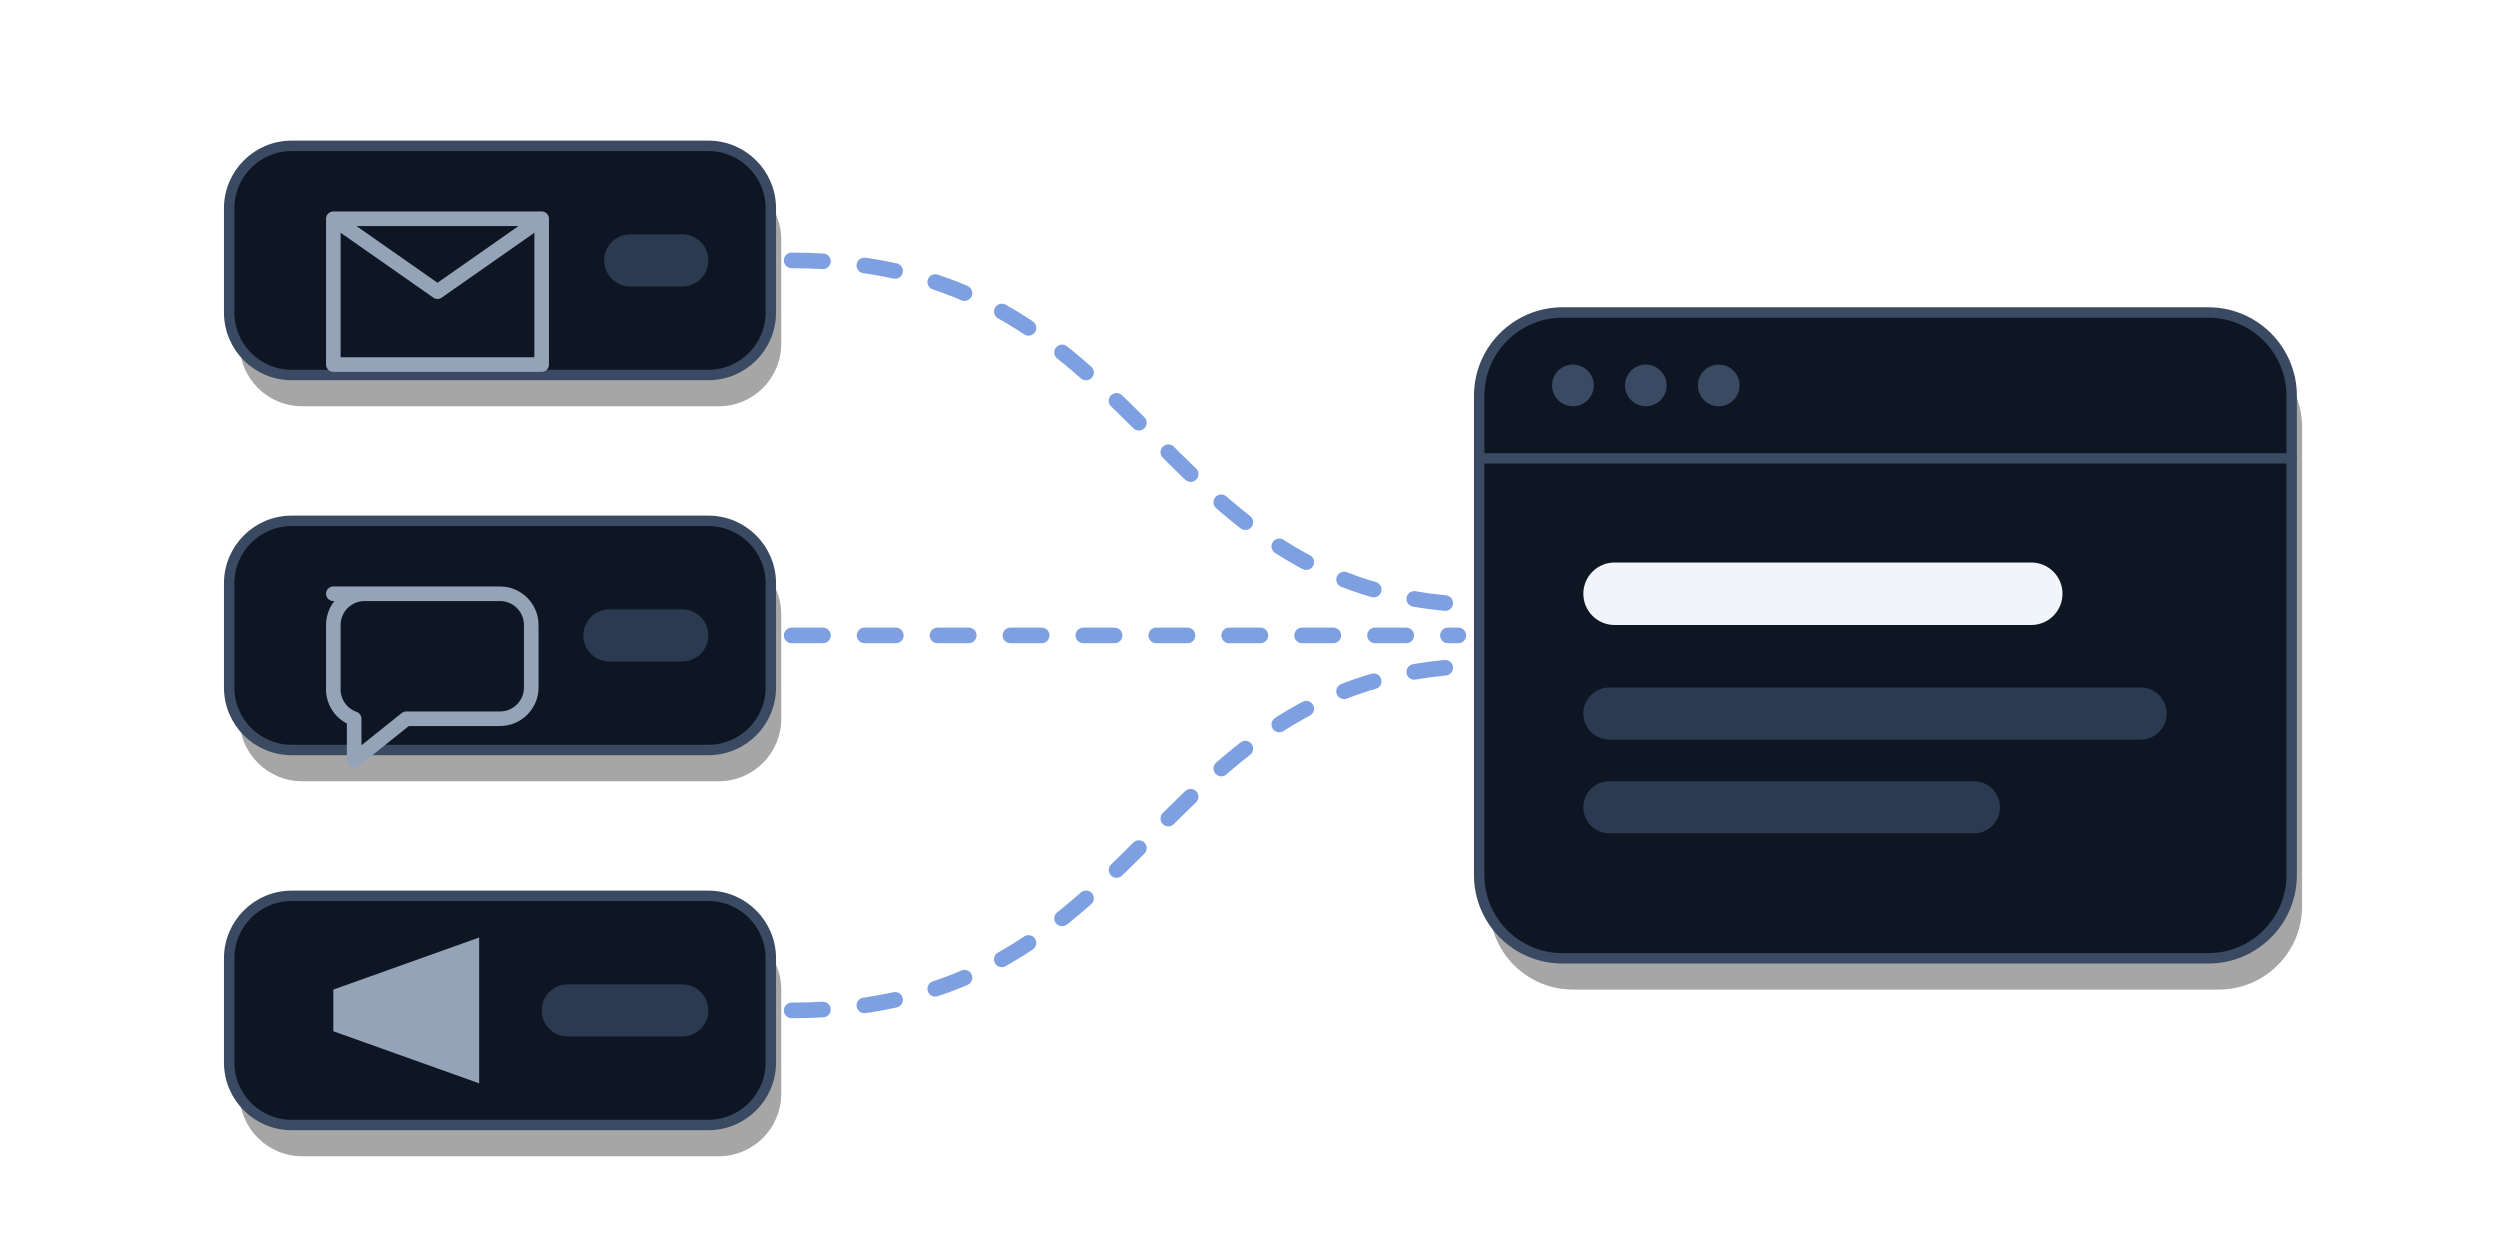
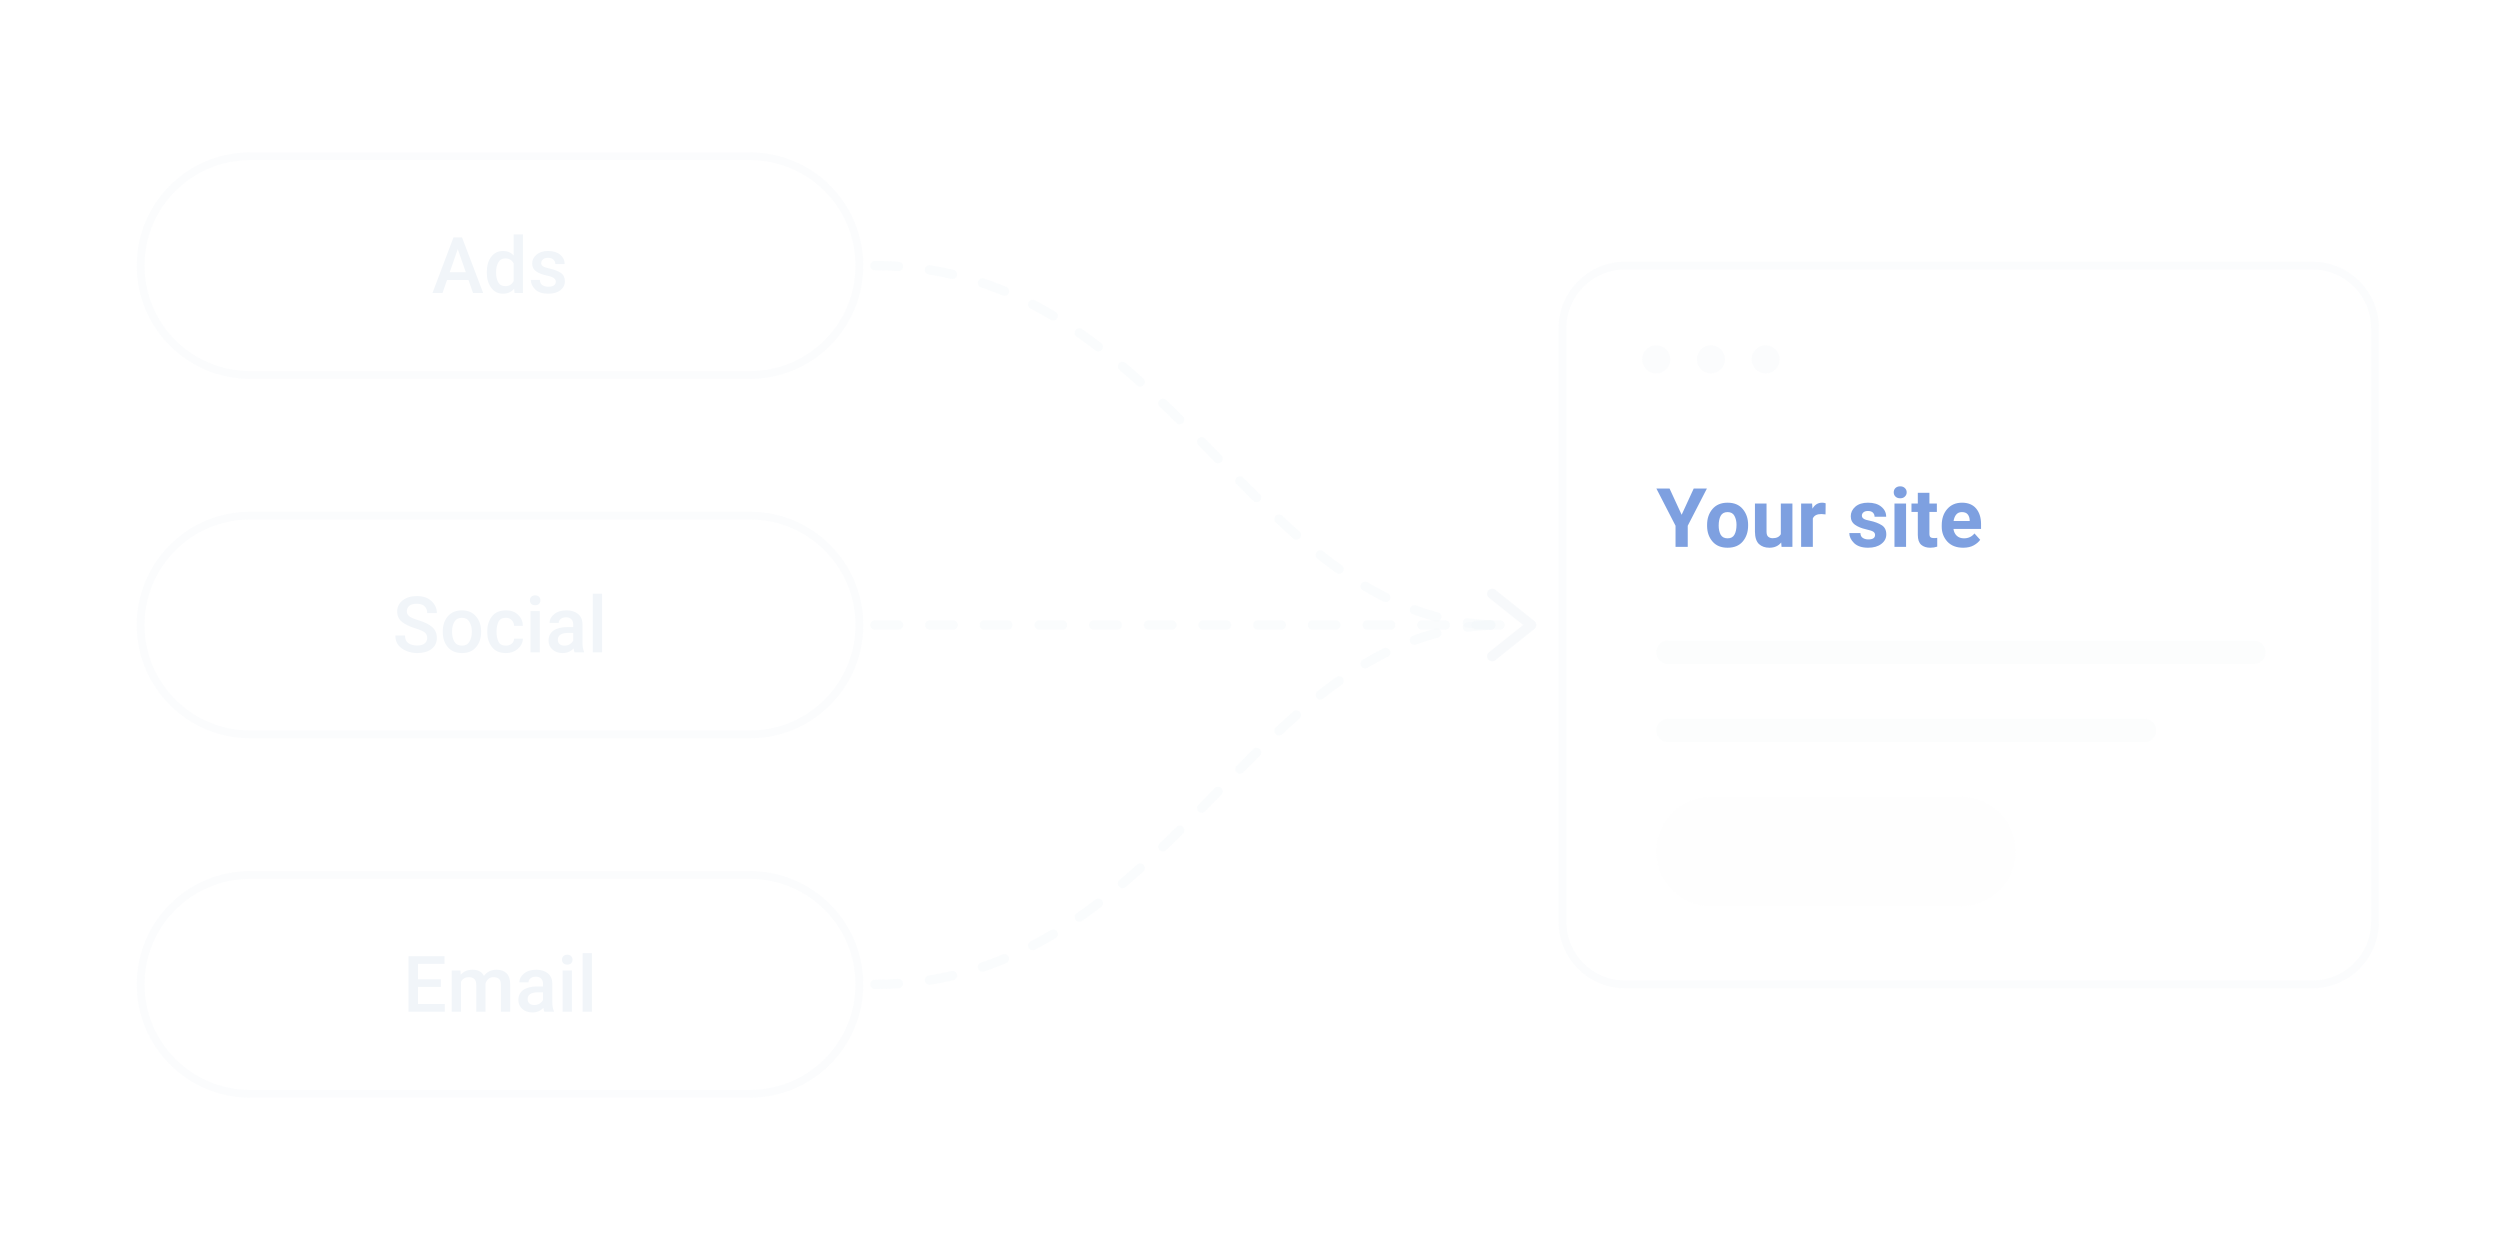
- <svg xmlns="http://www.w3.org/2000/svg" width="240" height="120" viewBox="0 0 240 120" fill="none" stroke-linecap="round" stroke-linejoin="round">
-   <rect x="23" y="17" width="52" height="22" rx="6" fill="#000000" opacity=".35" />
-   <rect x="22" y="14" width="52" height="22" rx="6" fill="#0f1623" stroke="#3a4a63" />
-   <rect x="23" y="53" width="52" height="22" rx="6" fill="#000000" opacity=".35" />
-   <rect x="22" y="50" width="52" height="22" rx="6" fill="#0f1623" stroke="#3a4a63" />
-   <rect x="23" y="89" width="52" height="22" rx="6" fill="#000000" opacity=".35" />
-   <rect x="22" y="86" width="52" height="22" rx="6" fill="#0f1623" stroke="#3a4a63" />
-   <path d="M32 21l10 7 10-7M32 21h20v14H32z" stroke="#94a3b8" stroke-width="1.4" fill="none" />
-   <rect x="58" y="22.5" width="10" height="5" rx="2.5" fill="#2c3a51" />
-   <path d="M32 57h16a3 3 0 013 3v6a3 3 0 01-3 3h-9l-5 4v-4a3 3 0 01-2-3v-6a3 3 0 013-3z" fill="none" stroke="#94a3b8" stroke-width="1.4" />
-   <rect x="56" y="58.5" width="12" height="5" rx="2.5" fill="#2c3a51" />
-   <path d="M32 95l14-5v14l-14-5z" fill="#94a3b8" />
-   <rect x="52" y="94.5" width="16" height="5" rx="2.5" fill="#2c3a51" />
-   <path d="M76 25C110 25 110 56 140 58M76 61h64M76 97C110 97 110 66 140 64" stroke="#7ea0e0" stroke-width="1.5" fill="none" stroke-dasharray="3 4" />
-   <rect x="143" y="33" width="78" height="62" rx="8" fill="#000000" opacity=".35" />
-   <rect x="142" y="30" width="78" height="62" rx="8" fill="#0f1623" stroke="#3a4a63" />
-   <path d="M142 44h78" stroke="#3a4a63" />
-   <circle cx="151" cy="37" r="2" fill="#3a4a63" />
-   <circle cx="158" cy="37" r="2" fill="#3a4a63" />
-   <circle cx="165" cy="37" r="2" fill="#3a4a63" />
-   <rect x="152" y="54" width="46" height="6" rx="3" fill="#f1f5f9" />
-   <rect x="152" y="66" width="56" height="5" rx="2.5" fill="#2c3a51" />
-   <rect x="152" y="75" width="40" height="5" rx="2.5" fill="#2c3a51" />
+ <svg xmlns="http://www.w3.org/2000/svg" width="320" height="160" viewBox="0 0 320 160" fill="none" stroke-linecap="round" stroke-linejoin="round">
+   <rect x="18" y="20" width="92" height="28" rx="14" fill="#f1f5f9" fill-opacity=".05" stroke="#f1f5f9" stroke-opacity=".28" />
+   <text x="64" y="37.5" font-family="ui-sans-serif, system-ui, -apple-system, 'Segoe UI', Roboto, Helvetica, Arial, sans-serif" font-size="10" font-weight="500" fill="#f1f5f9" text-anchor="middle">Ads</text>
+   <rect x="18" y="66" width="92" height="28" rx="14" fill="#f1f5f9" fill-opacity=".05" stroke="#f1f5f9" stroke-opacity=".28" />
+   <text x="64" y="83.5" font-family="ui-sans-serif, system-ui, -apple-system, 'Segoe UI', Roboto, Helvetica, Arial, sans-serif" font-size="10" font-weight="500" fill="#f1f5f9" text-anchor="middle">Social</text>
+   <rect x="18" y="112" width="92" height="28" rx="14" fill="#f1f5f9" fill-opacity=".05" stroke="#f1f5f9" stroke-opacity=".28" />
+   <text x="64" y="129.5" font-family="ui-sans-serif, system-ui, -apple-system, 'Segoe UI', Roboto, Helvetica, Arial, sans-serif" font-size="10" font-weight="500" fill="#f1f5f9" text-anchor="middle">Email</text>
+   <path d="M112 34 C 150 34, 160 80, 192 80" stroke="#f1f5f9" stroke-opacity="0.35" stroke-width="1.2" stroke-dasharray="3 4" />
+   <path d="M112 80 C 150 80, 160 80, 192 80" stroke="#f1f5f9" stroke-opacity="0.35" stroke-width="1.2" stroke-dasharray="3 4" />
+   <path d="M112 126 C 150 126, 160 80, 192 80" stroke="#f1f5f9" stroke-opacity="0.35" stroke-width="1.2" stroke-dasharray="3 4" />
+   <path d="M191 76l5 4-5 4" stroke="#f1f5f9" stroke-opacity="0.5" stroke-width="1.3" />
+   <rect x="200" y="34" width="104" height="92" rx="8" fill="#f1f5f9" fill-opacity=".05" stroke="#f1f5f9" stroke-opacity=".28" />
+   <circle cx="212" cy="46" r="1.8" fill="#f1f5f9" fill-opacity=".3" />
+   <circle cx="219" cy="46" r="1.8" fill="#f1f5f9" fill-opacity=".3" />
+   <circle cx="226" cy="46" r="1.8" fill="#f1f5f9" fill-opacity=".3" />
+   <text x="212" y="70" font-family="ui-sans-serif, system-ui, -apple-system, 'Segoe UI', Roboto, Helvetica, Arial, sans-serif" font-size="10.5" font-weight="600" fill="#7ea0e0" text-anchor="start">Your site</text>
+   <rect x="212" y="82" width="78" height="3" rx="1.5" fill="#f1f5f9" fill-opacity="0.18" />
+   <rect x="212" y="92" width="64" height="3" rx="1.5" fill="#f1f5f9" fill-opacity="0.18" />
+   <rect x="212" y="102" width="46" height="14" rx="7" fill="#f1f5f9" fill-opacity="0.12" />
</svg>
